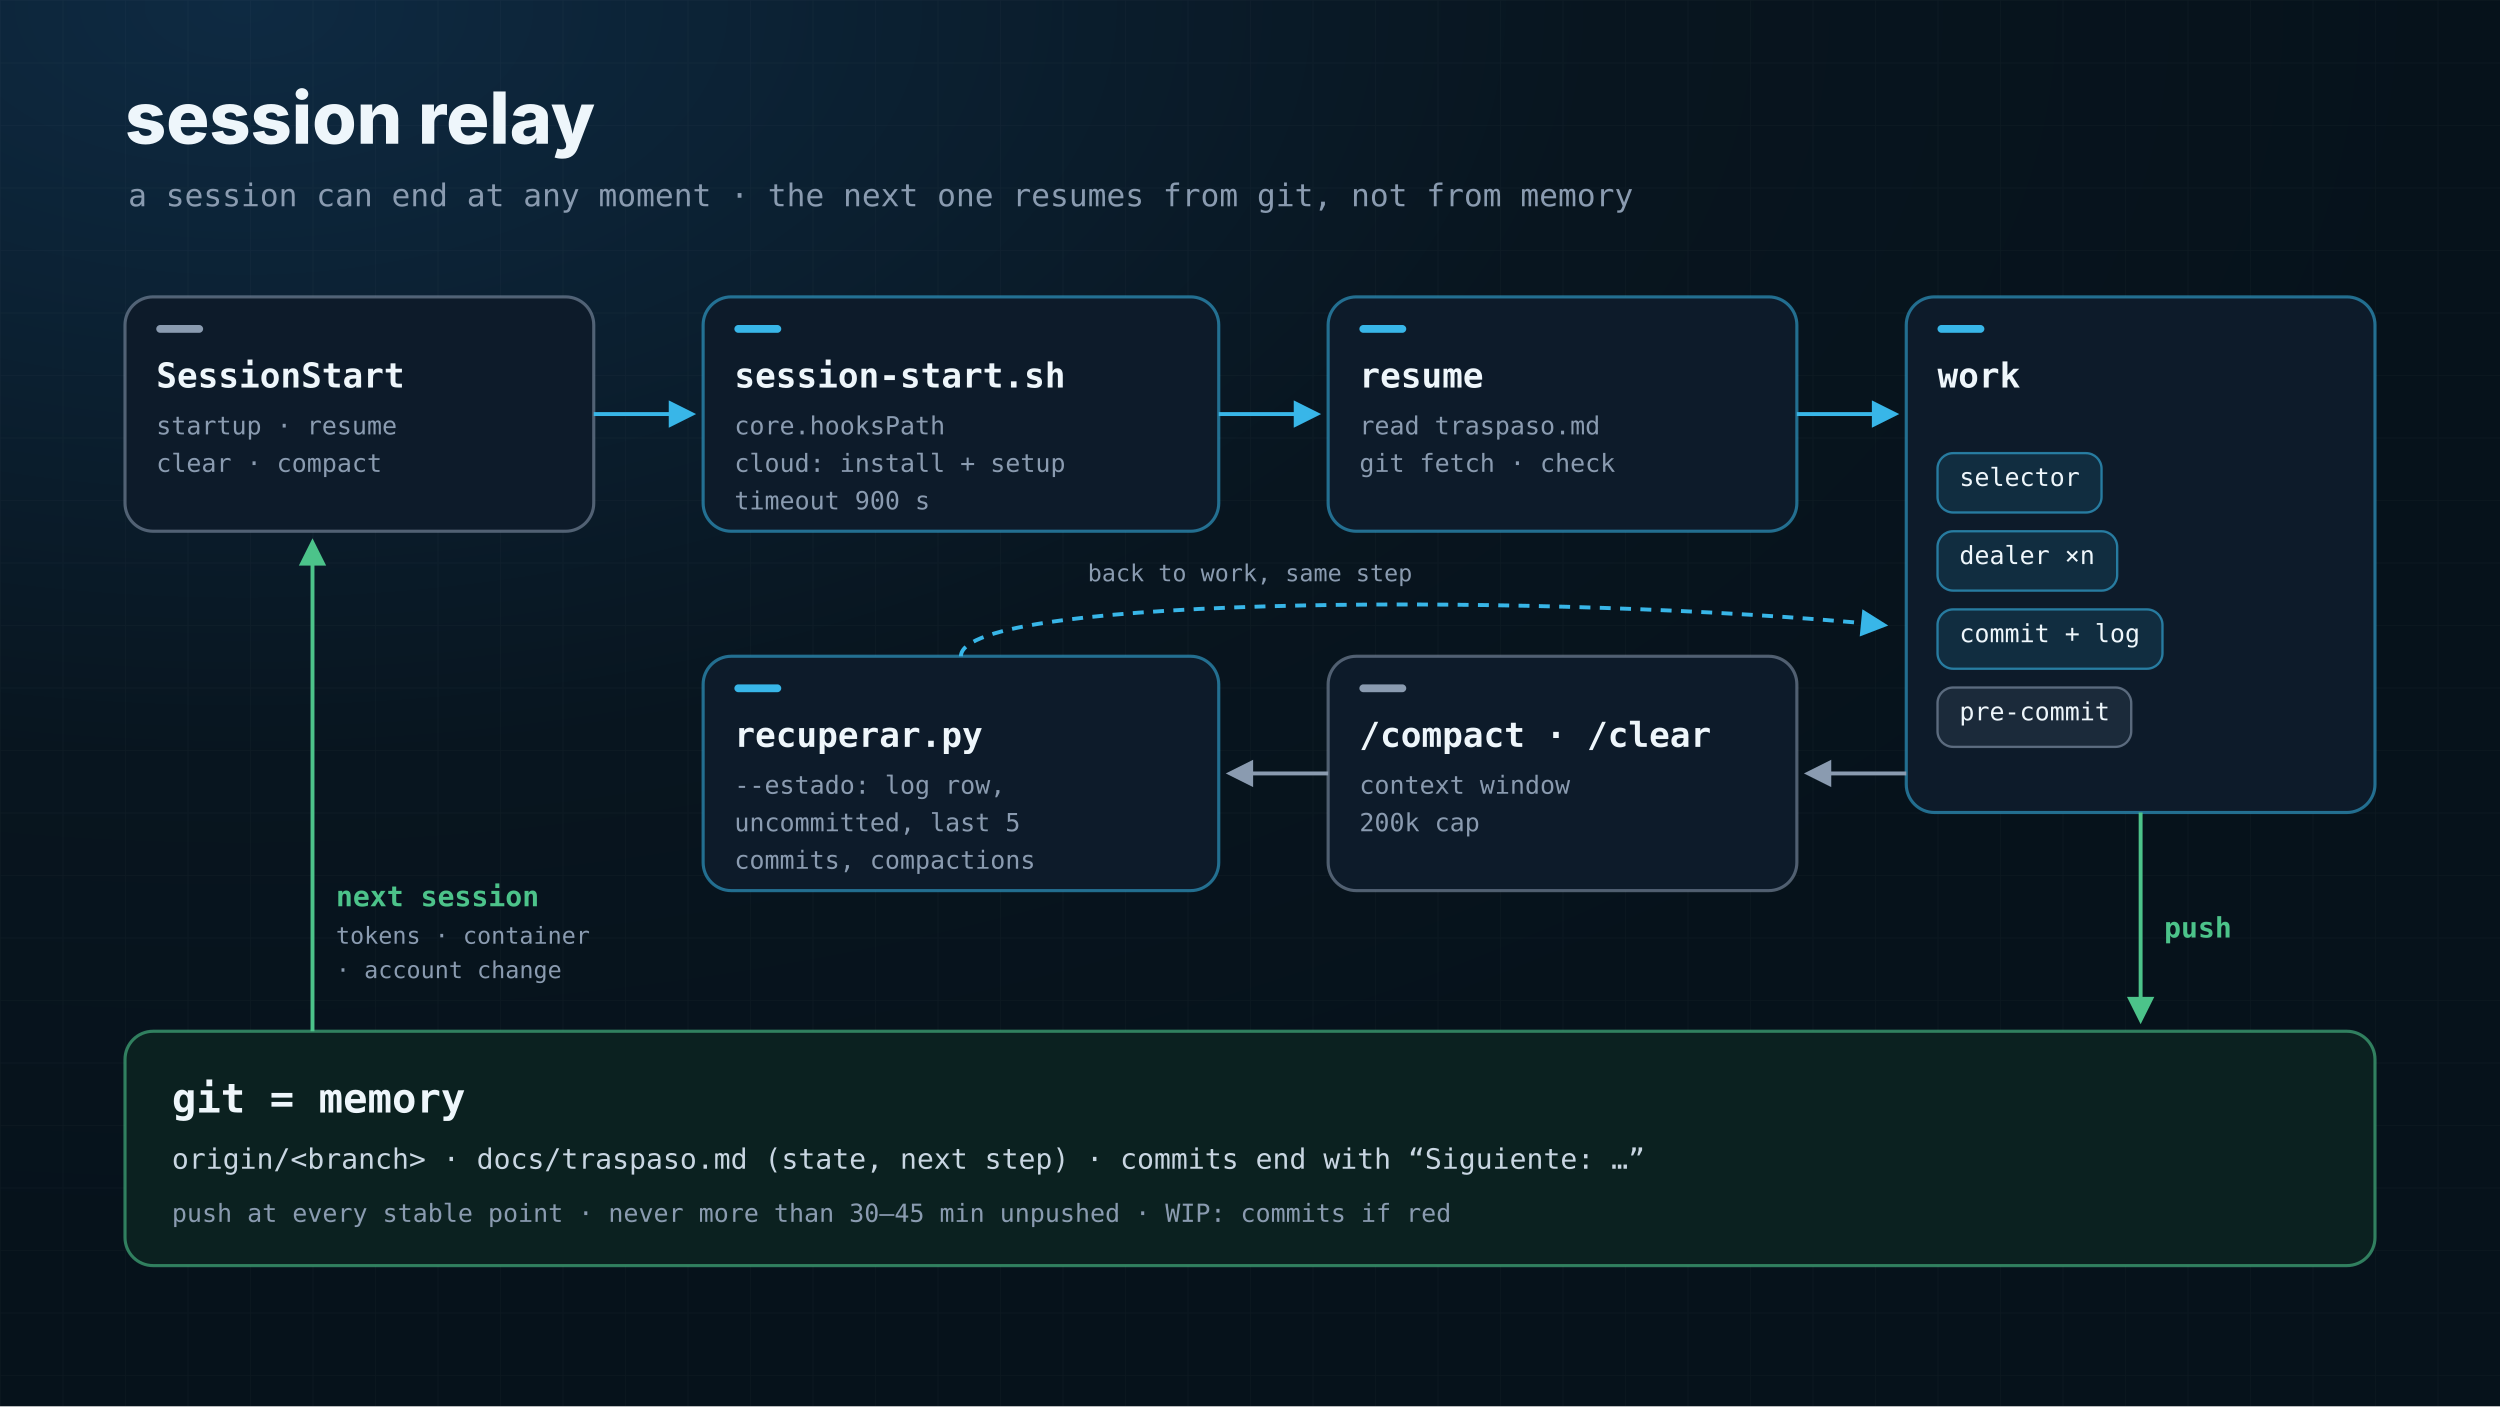
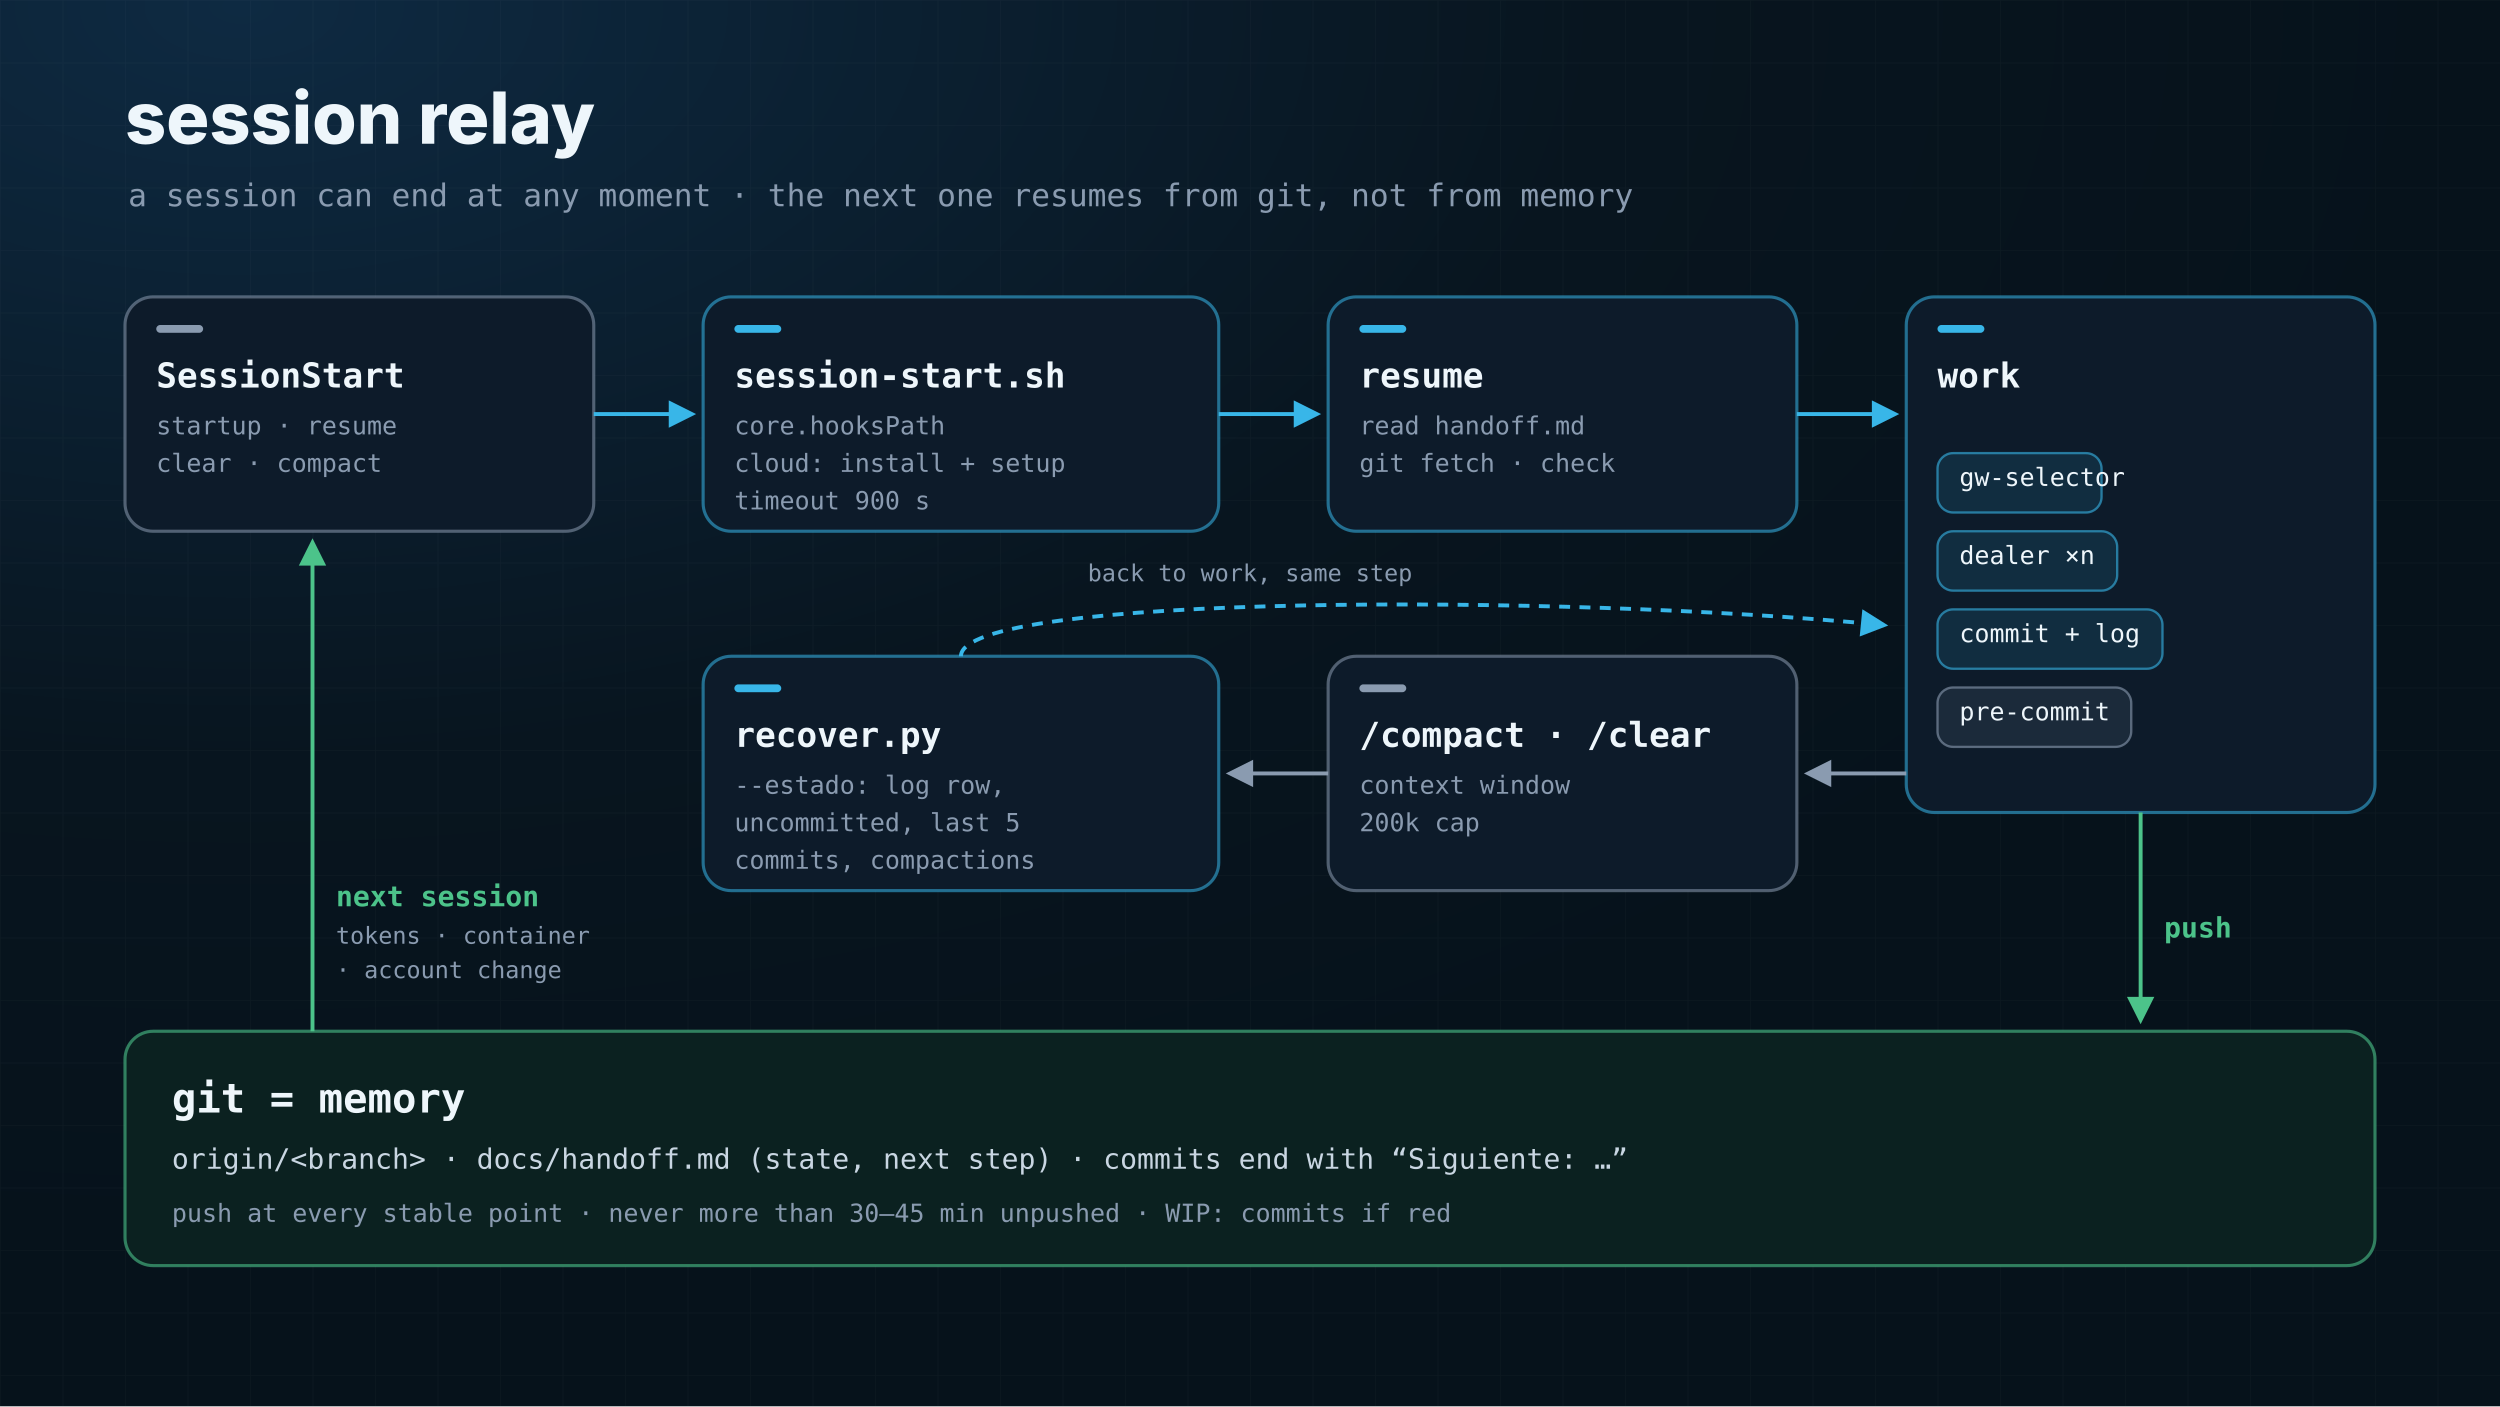
<svg xmlns="http://www.w3.org/2000/svg" width="1600" height="900" viewBox="0 0 1600 900">
  <defs>
    <radialGradient id="fondo" cx="0.1" cy="0" r="0.9">
      <stop offset="0" stop-color="#0e2a42" />
      <stop offset="0.6" stop-color="#08151f" />
      <stop offset="1" stop-color="#06121b" />
    </radialGradient>
    <pattern id="rejilla" width="40" height="40" patternUnits="userSpaceOnUse">
      <path d="M40 0H0V40" fill="none" stroke="#ffffff" stroke-opacity="0.025" />
    </pattern>
    <marker id="fa" viewBox="0 0 10 10" refX="8" refY="5" markerWidth="7" markerHeight="7" orient="auto">
      <path d="M0 0L10 5L0 10z" fill="#38b6e8" />
    </marker>
    <marker id="fg" viewBox="0 0 10 10" refX="8" refY="5" markerWidth="7" markerHeight="7" orient="auto">
      <path d="M0 0L10 5L0 10z" fill="#8a9bb0" />
    </marker>
    <marker id="fo" viewBox="0 0 10 10" refX="8" refY="5" markerWidth="7" markerHeight="7" orient="auto">
      <path d="M0 0L10 5L0 10z" fill="#4cc38a" />
    </marker>
    <marker id="fk" viewBox="0 0 10 10" refX="8" refY="5" markerWidth="7" markerHeight="7" orient="auto">
      <path d="M0 0L10 5L0 10z" fill="#f0716a" />
    </marker>
    <marker id="fm" viewBox="0 0 10 10" refX="8" refY="5" markerWidth="7" markerHeight="7" orient="auto">
      <path d="M0 0L10 5L0 10z" fill="#f2b34a" />
    </marker>
  </defs>
  <style>
  .t { font-family: Inter, sans-serif; font-weight: 800; }
  .s { font-family: Inter, sans-serif; font-weight: 600; }
  .m { font-family: 'DejaVu Sans Mono', monospace; }
</style>
  <rect width="1600" height="900" fill="url(#fondo)" />
  <rect width="1600" height="900" fill="url(#rejilla)" />
  <text x="80" y="92" class="t" font-size="46" fill="#eef6fb" text-anchor="start">session relay</text>
  <text x="82" y="132" class="m" font-size="20" fill="#8a9bb0" text-anchor="start">a session can end at any moment · the next one resumes from git, not from memory</text>
  <rect x="80" y="190" width="300" height="150" rx="18" fill="#0d1b2a" stroke="#8a9bb0" stroke-opacity="0.55" stroke-width="2" />
  <rect x="100" y="208" width="30" height="5" rx="2.5" fill="#8a9bb0" />
  <text x="100" y="248" class="m" font-size="22" fill="#eef6fb" font-weight="bold" text-anchor="start">SessionStart</text>
  <text x="100" y="278" class="m" font-size="16" fill="#8a9bb0" text-anchor="start">startup · resume</text>
  <text x="100" y="302" class="m" font-size="16" fill="#8a9bb0" text-anchor="start">clear · compact</text>
  <rect x="450" y="190" width="330" height="150" rx="18" fill="#0d1b2a" stroke="#38b6e8" stroke-opacity="0.55" stroke-width="2" />
  <rect x="470" y="208" width="30" height="5" rx="2.5" fill="#38b6e8" />
  <text x="470" y="248" class="m" font-size="22" fill="#eef6fb" font-weight="bold" text-anchor="start">session-start.sh</text>
  <text x="470" y="278" class="m" font-size="16" fill="#8a9bb0" text-anchor="start">core.hooksPath</text>
  <text x="470" y="302" class="m" font-size="16" fill="#8a9bb0" text-anchor="start">cloud: install + setup</text>
  <text x="470" y="326" class="m" font-size="16" fill="#8a9bb0" text-anchor="start">timeout 900 s</text>
  <rect x="850" y="190" width="300" height="150" rx="18" fill="#0d1b2a" stroke="#38b6e8" stroke-opacity="0.55" stroke-width="2" />
  <rect x="870" y="208" width="30" height="5" rx="2.5" fill="#38b6e8" />
  <text x="870" y="248" class="m" font-size="22" fill="#eef6fb" font-weight="bold" text-anchor="start">resume</text>
-   <text x="870" y="278" class="m" font-size="16" fill="#8a9bb0" text-anchor="start">read traspaso.md</text>
+   <text x="870" y="278" class="m" font-size="16" fill="#8a9bb0" text-anchor="start">read handoff.md</text>
  <text x="870" y="302" class="m" font-size="16" fill="#8a9bb0" text-anchor="start">git fetch · check</text>
  <rect x="1220" y="190" width="300" height="330" rx="18" fill="#0d1b2a" stroke="#38b6e8" stroke-opacity="0.55" stroke-width="2" />
  <rect x="1240" y="208" width="30" height="5" rx="2.5" fill="#38b6e8" />
  <text x="1240" y="248" class="m" font-size="22" fill="#eef6fb" font-weight="bold" text-anchor="start">work</text>
  <rect x="1240" y="290" width="105" height="38" rx="10" fill="#38b6e8" fill-opacity="0.12" stroke="#38b6e8" stroke-opacity="0.6" stroke-width="1.5" />
-   <text x="1254" y="311" class="m" font-size="16" fill="#eef6fb" text-anchor="start">selector</text>
+   <text x="1254" y="311" class="m" font-size="16" fill="#eef6fb" text-anchor="start">gw-selector</text>
  <rect x="1240" y="340" width="115" height="38" rx="10" fill="#38b6e8" fill-opacity="0.12" stroke="#38b6e8" stroke-opacity="0.6" stroke-width="1.5" />
  <text x="1254" y="361" class="m" font-size="16" fill="#eef6fb" text-anchor="start">dealer ×n</text>
  <rect x="1240" y="390" width="144" height="38" rx="10" fill="#38b6e8" fill-opacity="0.12" stroke="#38b6e8" stroke-opacity="0.6" stroke-width="1.5" />
  <text x="1254" y="411" class="m" font-size="16" fill="#eef6fb" text-anchor="start">commit + log</text>
  <rect x="1240" y="440" width="124" height="38" rx="10" fill="#8a9bb0" fill-opacity="0.12" stroke="#8a9bb0" stroke-opacity="0.6" stroke-width="1.5" />
  <text x="1254" y="461" class="m" font-size="16" fill="#eef6fb" text-anchor="start">pre-commit</text>
  <path d="M380 265H442" fill="none" stroke="#38b6e8" stroke-width="2.5" marker-end="url(#fa)" />
  <path d="M780 265H842" fill="none" stroke="#38b6e8" stroke-width="2.5" marker-end="url(#fa)" />
  <path d="M1150 265H1212" fill="none" stroke="#38b6e8" stroke-width="2.5" marker-end="url(#fa)" />
  <rect x="850" y="420" width="300" height="150" rx="18" fill="#0d1b2a" stroke="#8a9bb0" stroke-opacity="0.55" stroke-width="2" />
  <rect x="870" y="438" width="30" height="5" rx="2.5" fill="#8a9bb0" />
  <text x="870" y="478" class="m" font-size="22" fill="#eef6fb" font-weight="bold" text-anchor="start">/compact · /clear</text>
  <text x="870" y="508" class="m" font-size="16" fill="#8a9bb0" text-anchor="start">context window</text>
  <text x="870" y="532" class="m" font-size="16" fill="#8a9bb0" text-anchor="start">200k cap</text>
  <rect x="450" y="420" width="330" height="150" rx="18" fill="#0d1b2a" stroke="#38b6e8" stroke-opacity="0.55" stroke-width="2" />
  <rect x="470" y="438" width="30" height="5" rx="2.5" fill="#38b6e8" />
-   <text x="470" y="478" class="m" font-size="22" fill="#eef6fb" font-weight="bold" text-anchor="start">recuperar.py</text>
+   <text x="470" y="478" class="m" font-size="22" fill="#eef6fb" font-weight="bold" text-anchor="start">recover.py</text>
  <text x="470" y="508" class="m" font-size="16" fill="#8a9bb0" text-anchor="start">--estado: log row,</text>
  <text x="470" y="532" class="m" font-size="16" fill="#8a9bb0" text-anchor="start">uncommitted, last 5</text>
  <text x="470" y="556" class="m" font-size="16" fill="#8a9bb0" text-anchor="start">commits, compactions</text>
  <path d="M1220 495H1158" fill="none" stroke="#8a9bb0" stroke-width="2.5" marker-end="url(#fg)" />
  <path d="M850 495H788" fill="none" stroke="#8a9bb0" stroke-width="2.5" marker-end="url(#fg)" />
  <path d="M615 420C615 380 1000 380 1205 400" fill="none" stroke="#38b6e8" stroke-width="2.5" stroke-dasharray="7 6" marker-end="url(#fa)" />
  <text x="800" y="372" class="m" font-size="15" fill="#8a9bb0" text-anchor="middle">back to work, same step</text>
  <rect x="80" y="660" width="1440" height="150" rx="18" fill="#0b2120" stroke="#4cc38a" stroke-opacity="0.6" stroke-width="2" />
  <text x="110" y="712" class="m" font-size="26" fill="#eef6fb" font-weight="bold" text-anchor="start">git = memory</text>
-   <text x="110" y="748" class="m" font-size="18" fill="#c9d6e2" text-anchor="start">origin/&lt;branch&gt;  ·  docs/traspaso.md (state, next step)  ·  commits end with “Siguiente: …”</text>
+   <text x="110" y="748" class="m" font-size="18" fill="#c9d6e2" text-anchor="start">origin/&lt;branch&gt;  ·  docs/handoff.md (state, next step)  ·  commits end with “Siguiente: …”</text>
  <text x="110" y="782" class="m" font-size="16" fill="#8a9bb0" text-anchor="start">push at every stable point · never more than 30–45 min unpushed · WIP: commits if red</text>
  <path d="M1370 520V652" fill="none" stroke="#4cc38a" stroke-width="2.5" marker-end="url(#fo)" />
  <text x="1385" y="600" class="m" font-size="18" fill="#4cc38a" font-weight="bold" text-anchor="start">push</text>
  <path d="M200 660V348" fill="none" stroke="#4cc38a" stroke-width="2.5" marker-end="url(#fo)" />
  <text x="215" y="580" class="m" font-size="18" fill="#4cc38a" font-weight="bold" text-anchor="start">next session</text>
  <text x="215" y="604" class="m" font-size="15" fill="#8a9bb0" text-anchor="start">tokens · container</text>
  <text x="215" y="626" class="m" font-size="15" fill="#8a9bb0" text-anchor="start">· account change</text>
</svg>
